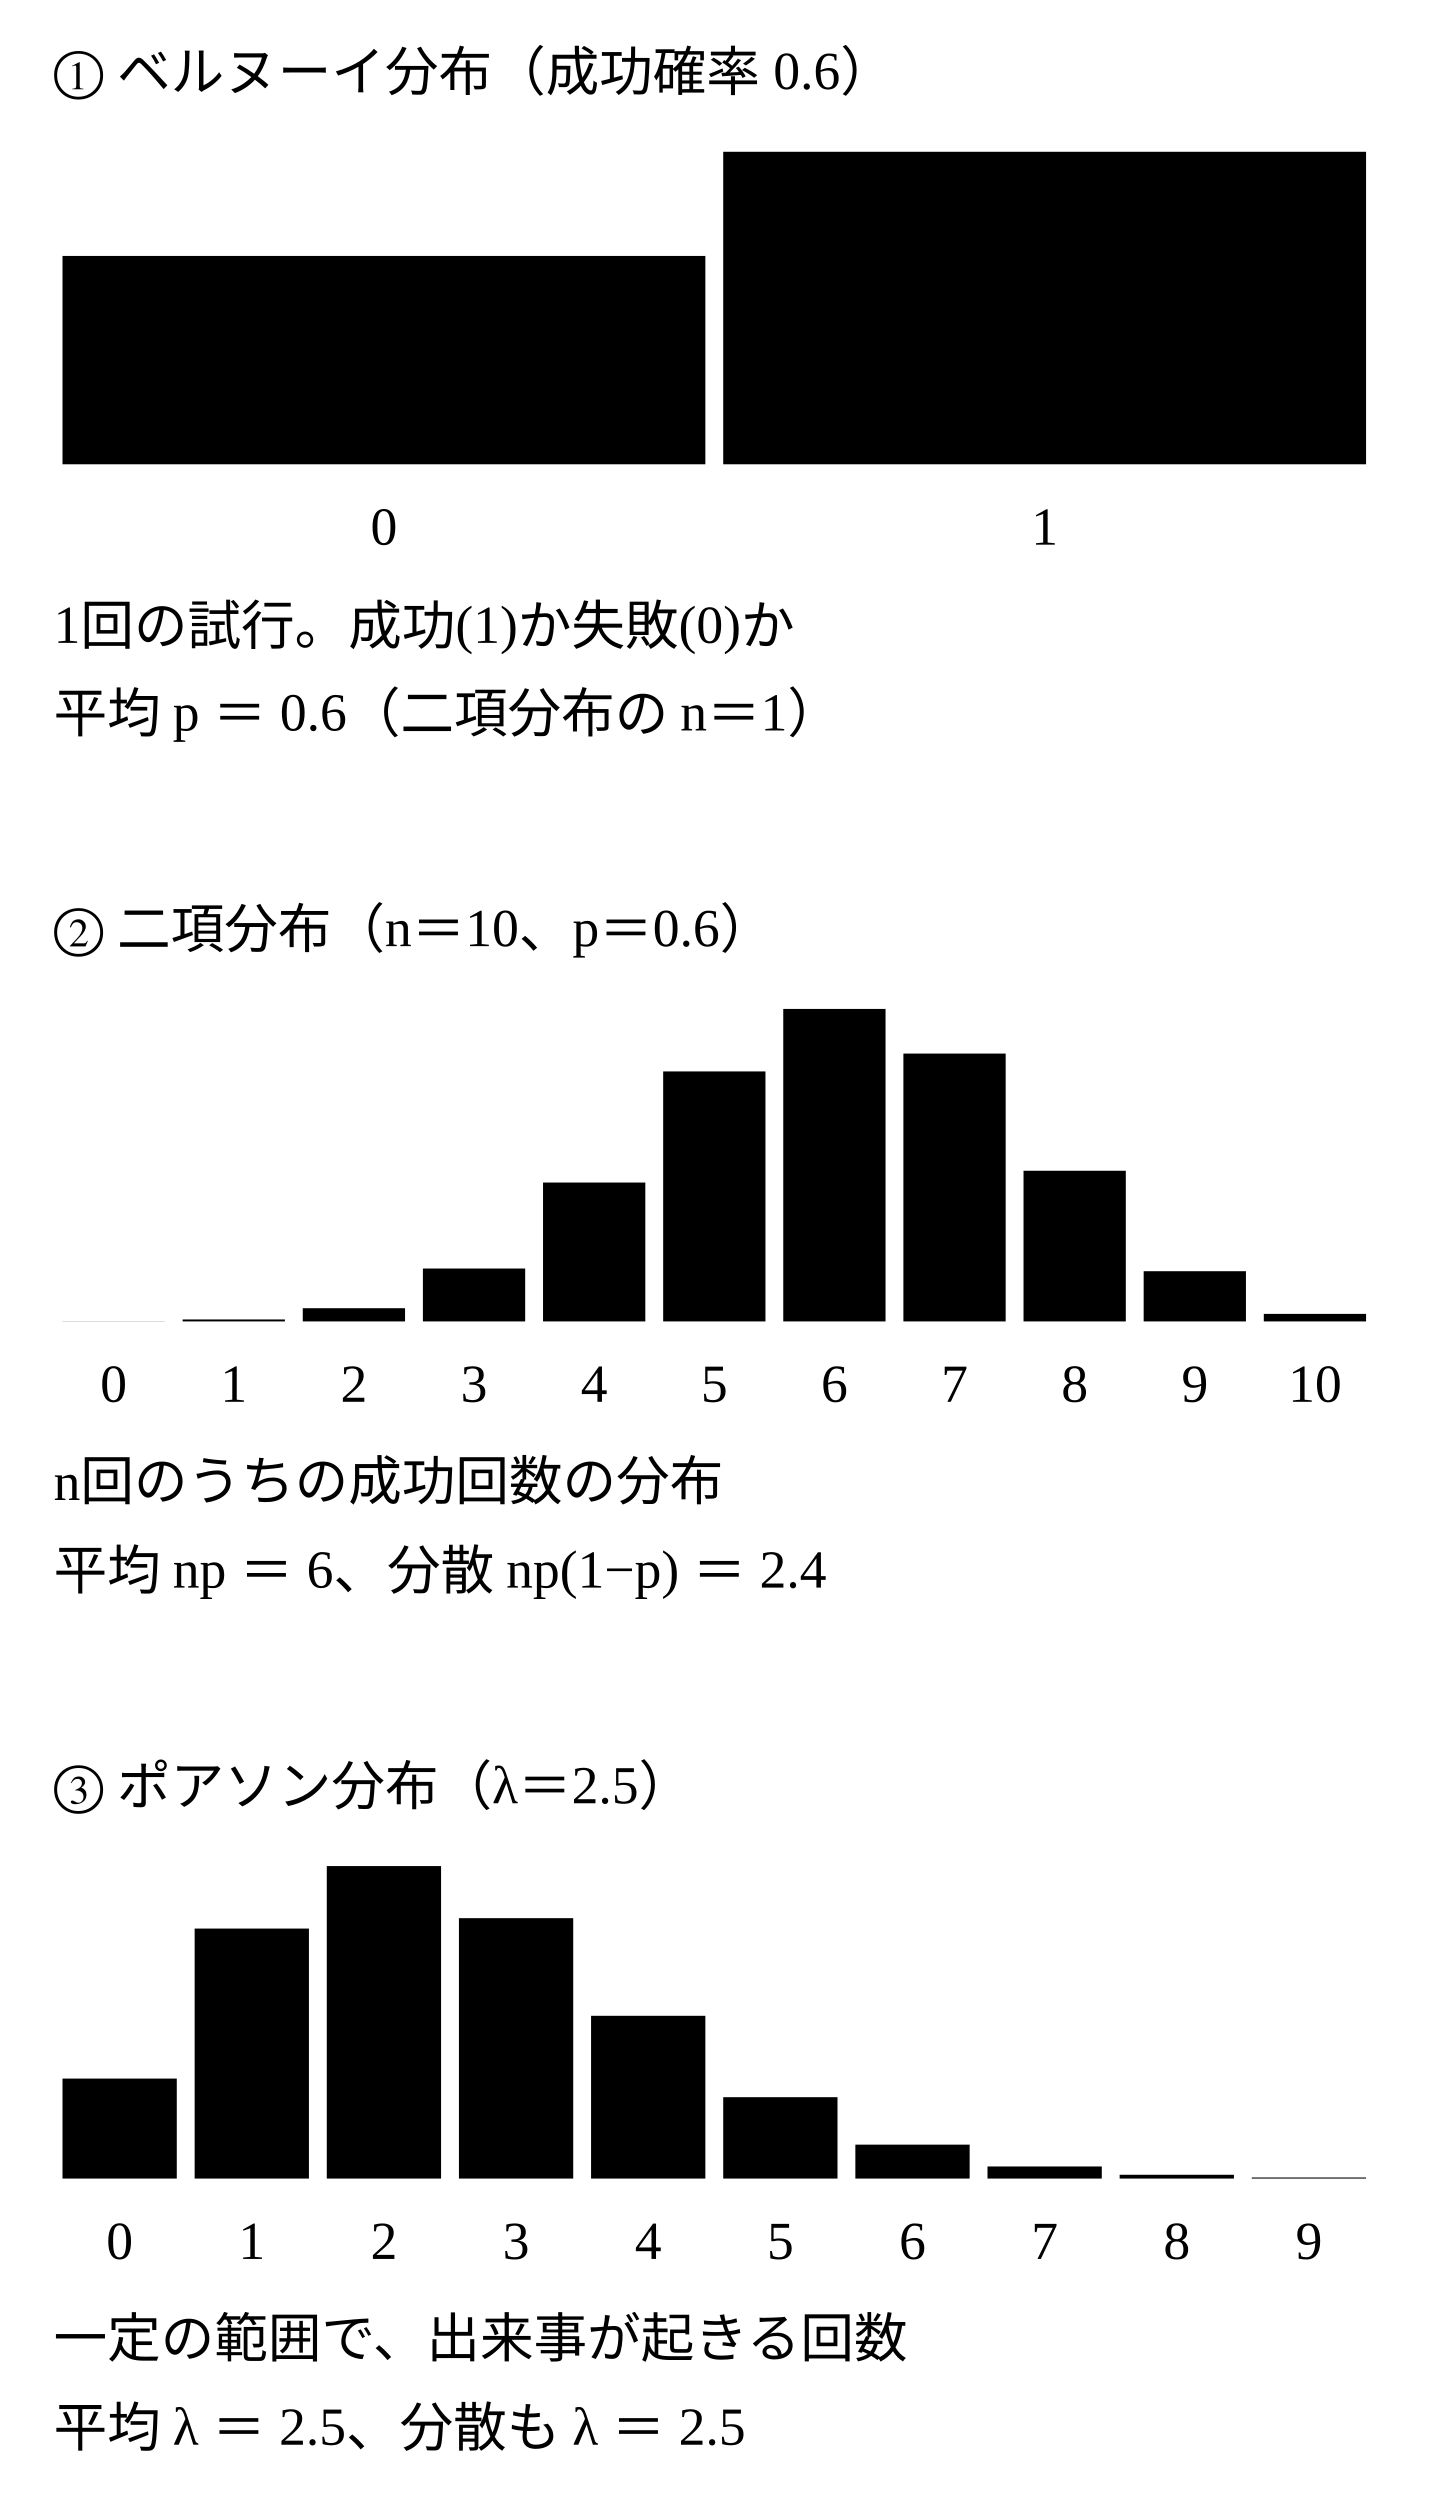
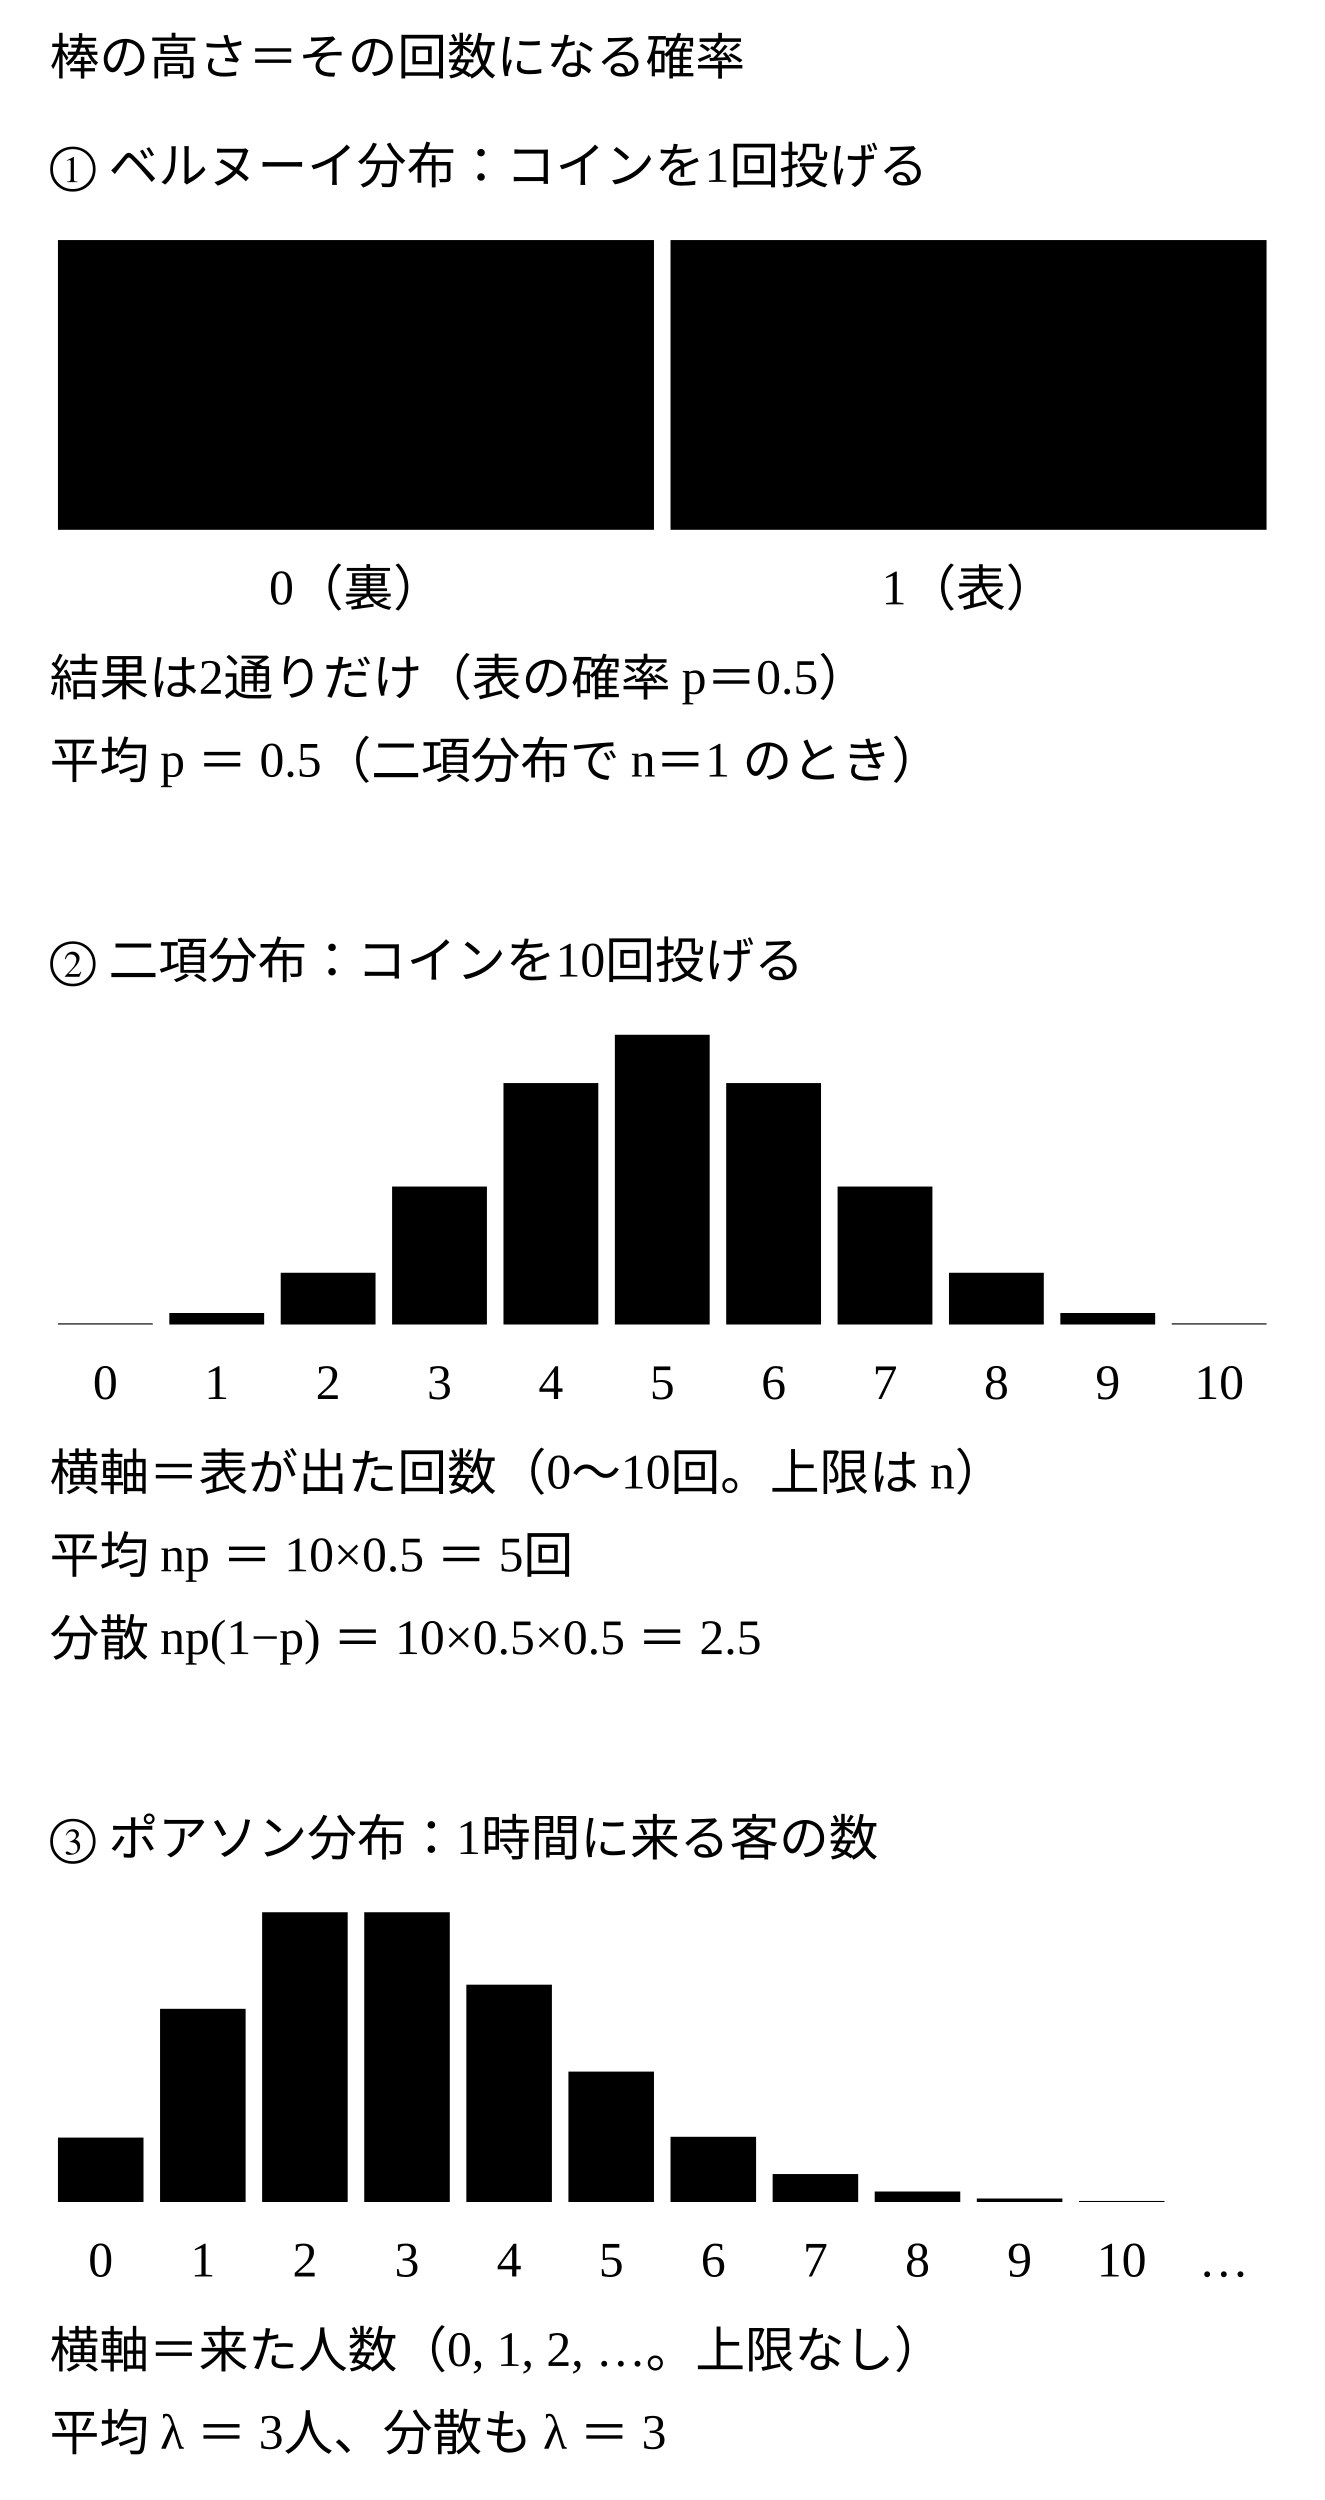
- <svg xmlns="http://www.w3.org/2000/svg" viewBox="0 0 320 560" role="img" aria-labelledby="fig-g-discrete-distributions-t fig-g-discrete-distributions-d">
-   <text x="12" y="20" class="tb">① ベルヌーイ分布（成功確率 0.6）</text>
-   <rect x="14" y="57.33" width="144" height="46.67" class="fas sa" />
-   <text x="86" y="122" class="tm" text-anchor="middle">0</text>
-   <rect x="162" y="34" width="144" height="70" class="fas sa" />
-   <text x="234" y="122" class="tm" text-anchor="middle">1</text>
-   <line x1="12" y1="104" x2="308" y2="104" class="l sm w1" />
-   <text x="86" y="94" class="tb" text-anchor="middle">0.4</text>
-   <text x="234" y="94" class="tb" text-anchor="middle">0.6</text>
-   <text x="12" y="144" class="tm">1回の試行。成功(1)か失敗(0)か</text>
-   <text x="12" y="164" class="tb">平均 p ＝ 0.6（二項分布の n＝1）</text>
-   <line x1="12" y1="184" x2="308" y2="184" class="l sb w1" />
-   <text x="12" y="212" class="tb">② 二項分布（n＝10、p＝0.6）</text>
-   <rect x="14" y="295.97" width="22.91" height="0.03" class="fok sok" />
-   <text x="25.45" y="314" class="tm" text-anchor="middle">0</text>
-   <rect x="40.91" y="295.56" width="22.91" height="0.44" class="fok sok" />
-   <text x="52.36" y="314" class="tm" text-anchor="middle">1</text>
-   <rect x="67.82" y="293.04" width="22.91" height="2.96" class="fok sok" />
-   <text x="79.27" y="314" class="tm" text-anchor="middle">2</text>
-   <rect x="94.73" y="284.15" width="22.91" height="11.85" class="fok sok" />
-   <text x="106.18" y="314" class="tm" text-anchor="middle">3</text>
-   <rect x="121.64" y="264.89" width="22.91" height="31.11" class="fok sok" />
-   <text x="133.09" y="314" class="tm" text-anchor="middle">4</text>
-   <rect x="148.55" y="240" width="22.91" height="56" class="fok sok" />
-   <text x="160" y="314" class="tm" text-anchor="middle">5</text>
-   <rect x="175.45" y="226" width="22.91" height="70" class="fok sok" />
-   <text x="186.91" y="314" class="tm" text-anchor="middle">6</text>
-   <rect x="202.36" y="236" width="22.91" height="60" class="fok sok" />
-   <text x="213.82" y="314" class="tm" text-anchor="middle">7</text>
-   <rect x="229.27" y="262.25" width="22.91" height="33.75" class="fok sok" />
-   <text x="240.73" y="314" class="tm" text-anchor="middle">8</text>
-   <rect x="256.18" y="284.75" width="22.91" height="11.25" class="fok sok" />
-   <text x="267.64" y="314" class="tm" text-anchor="middle">9</text>
-   <rect x="283.09" y="294.31" width="22.91" height="1.69" class="fok sok" />
-   <text x="294.55" y="314" class="tm" text-anchor="middle">10</text>
-   <line x1="12" y1="296" x2="308" y2="296" class="l sm w1" />
-   <text x="12" y="336" class="tm">n回のうちの成功回数の分布</text>
-   <text x="12" y="356" class="tb">平均 np ＝ 6、分散 np(1−p) ＝ 2.4</text>
-   <line x1="12" y1="376" x2="308" y2="376" class="l sb w1" />
-   <text x="12" y="404" class="tb">③ ポアソン分布（λ＝2.5）</text>
-   <rect x="14" y="465.6" width="25.6" height="22.4" class="fwn swn" />
-   <text x="26.8" y="506" class="tm" text-anchor="middle">0</text>
-   <rect x="43.6" y="432" width="25.6" height="56" class="fwn swn" />
-   <text x="56.4" y="506" class="tm" text-anchor="middle">1</text>
-   <rect x="73.2" y="418" width="25.6" height="70" class="fwn swn" />
-   <text x="86" y="506" class="tm" text-anchor="middle">2</text>
-   <rect x="102.8" y="429.67" width="25.6" height="58.33" class="fwn swn" />
-   <text x="115.6" y="506" class="tm" text-anchor="middle">3</text>
-   <rect x="132.4" y="451.54" width="25.6" height="36.46" class="fwn swn" />
-   <text x="145.2" y="506" class="tm" text-anchor="middle">4</text>
-   <rect x="162" y="469.77" width="25.6" height="18.23" class="fwn swn" />
-   <text x="174.8" y="506" class="tm" text-anchor="middle">5</text>
-   <rect x="191.6" y="480.4" width="25.6" height="7.6" class="fwn swn" />
-   <text x="204.4" y="506" class="tm" text-anchor="middle">6</text>
-   <rect x="221.2" y="485.29" width="25.6" height="2.71" class="fwn swn" />
-   <text x="234" y="506" class="tm" text-anchor="middle">7</text>
-   <rect x="250.8" y="487.15" width="25.6" height="0.85" class="fwn swn" />
-   <text x="263.6" y="506" class="tm" text-anchor="middle">8</text>
-   <rect x="280.4" y="487.76" width="25.6" height="0.24" class="fwn swn" />
-   <text x="293.2" y="506" class="tm" text-anchor="middle">9</text>
-   <line x1="12" y1="488" x2="308" y2="488" class="l sm w1" />
-   <text x="12" y="528" class="tm">一定の範囲で、出来事が起きる回数</text>
-   <text x="12" y="548" class="tb">平均 λ ＝ 2.5、分散も λ ＝ 2.5</text>
+ <svg xmlns="http://www.w3.org/2000/svg" viewBox="0 0 320 604" role="img" aria-labelledby="fig-g-discrete-distributions-t fig-g-discrete-distributions-d">
+   <text x="12" y="18" class="tm">棒の高さ＝その回数になる確率</text>
+   <text x="12" y="44" class="tb">① ベルヌーイ分布：コインを1回投げる</text>
+   <rect x="14" y="58" width="144" height="70" class="fas sa" />
+   <text x="86" y="146" class="tm" text-anchor="middle">0（裏）</text>
+   <rect x="162" y="58" width="144" height="70" class="fas sa" />
+   <text x="234" y="146" class="tm" text-anchor="middle">1（表）</text>
+   <line x1="12" y1="128" x2="308" y2="128" class="l sm w1" />
+   <text x="86" y="118" class="tb" text-anchor="middle">0.5</text>
+   <text x="234" y="118" class="tb" text-anchor="middle">0.5</text>
+   <text x="12" y="168" class="tm">結果は2通りだけ（表の確率 p＝0.5）</text>
+   <text x="12" y="188" class="tb">平均 p ＝ 0.5（二項分布で n＝1 のとき）</text>
+   <line x1="12" y1="208" x2="308" y2="208" class="l sb w1" />
+   <text x="12" y="236" class="tb">② 二項分布：コインを10回投げる</text>
+   <rect x="14" y="319.72" width="22.91" height="0.28" class="fok sok" />
+   <text x="25.45" y="338" class="tm" text-anchor="middle">0</text>
+   <rect x="40.91" y="317.22" width="22.91" height="2.78" class="fok sok" />
+   <text x="52.36" y="338" class="tm" text-anchor="middle">1</text>
+   <rect x="67.82" y="307.5" width="22.91" height="12.5" class="fok sok" />
+   <text x="79.27" y="338" class="tm" text-anchor="middle">2</text>
+   <rect x="94.73" y="286.67" width="22.91" height="33.33" class="fok sok" />
+   <text x="106.18" y="338" class="tm" text-anchor="middle">3</text>
+   <rect x="121.64" y="261.67" width="22.91" height="58.33" class="fok sok" />
+   <text x="133.09" y="338" class="tm" text-anchor="middle">4</text>
+   <rect x="148.55" y="250" width="22.91" height="70" class="fok sok" />
+   <text x="160" y="338" class="tm" text-anchor="middle">5</text>
+   <rect x="175.45" y="261.67" width="22.91" height="58.33" class="fok sok" />
+   <text x="186.91" y="338" class="tm" text-anchor="middle">6</text>
+   <rect x="202.36" y="286.67" width="22.91" height="33.33" class="fok sok" />
+   <text x="213.82" y="338" class="tm" text-anchor="middle">7</text>
+   <rect x="229.27" y="307.5" width="22.91" height="12.5" class="fok sok" />
+   <text x="240.73" y="338" class="tm" text-anchor="middle">8</text>
+   <rect x="256.18" y="317.22" width="22.91" height="2.78" class="fok sok" />
+   <text x="267.64" y="338" class="tm" text-anchor="middle">9</text>
+   <rect x="283.09" y="319.72" width="22.91" height="0.28" class="fok sok" />
+   <text x="294.55" y="338" class="tm" text-anchor="middle">10</text>
+   <line x1="12" y1="320" x2="308" y2="320" class="l sm w1" />
+   <text x="12" y="360" class="tm">横軸＝表が出た回数（0〜10回。上限は n）</text>
+   <text x="12" y="380" class="tb">平均 np ＝ 10×0.5 ＝ 5回</text>
+   <text x="12" y="400" class="tb">分散 np(1−p) ＝ 10×0.5×0.5 ＝ 2.5</text>
+   <line x1="12" y1="420" x2="308" y2="420" class="l sb w1" />
+   <text x="12" y="448" class="tb">③ ポアソン分布：1時間に来る客の数</text>
+   <rect x="14" y="516.44" width="20.67" height="15.56" class="fwn swn" />
+   <text x="24.33" y="550" class="tm" text-anchor="middle">0</text>
+   <rect x="38.67" y="485.33" width="20.67" height="46.67" class="fwn swn" />
+   <text x="49" y="550" class="tm" text-anchor="middle">1</text>
+   <rect x="63.33" y="462" width="20.67" height="70" class="fwn swn" />
+   <text x="73.67" y="550" class="tm" text-anchor="middle">2</text>
+   <rect x="88" y="462" width="20.67" height="70" class="fwn swn" />
+   <text x="98.33" y="550" class="tm" text-anchor="middle">3</text>
+   <rect x="112.67" y="479.5" width="20.67" height="52.5" class="fwn swn" />
+   <text x="123" y="550" class="tm" text-anchor="middle">4</text>
+   <rect x="137.33" y="500.5" width="20.67" height="31.5" class="fwn swn" />
+   <text x="147.67" y="550" class="tm" text-anchor="middle">5</text>
+   <rect x="162" y="516.25" width="20.67" height="15.75" class="fwn swn" />
+   <text x="172.33" y="550" class="tm" text-anchor="middle">6</text>
+   <rect x="186.67" y="525.25" width="20.67" height="6.75" class="fwn swn" />
+   <text x="197" y="550" class="tm" text-anchor="middle">7</text>
+   <rect x="211.33" y="529.47" width="20.67" height="2.53" class="fwn swn" />
+   <text x="221.67" y="550" class="tm" text-anchor="middle">8</text>
+   <rect x="236" y="531.16" width="20.67" height="0.84" class="fwn swn" />
+   <text x="246.33" y="550" class="tm" text-anchor="middle">9</text>
+   <rect x="260.67" y="531.75" width="20.67" height="0.25" class="fwn swn" />
+   <text x="271" y="550" class="tm" text-anchor="middle">10</text>
+   <text x="295.67" y="550" class="tm" text-anchor="middle">…</text>
+   <line x1="12" y1="532" x2="308" y2="532" class="l sm w1" />
+   <text x="12" y="572" class="tm">横軸＝来た人数（0, 1, 2, …。上限なし）</text>
+   <text x="12" y="592" class="tb">平均 λ ＝ 3人、分散も λ ＝ 3</text>
</svg>
